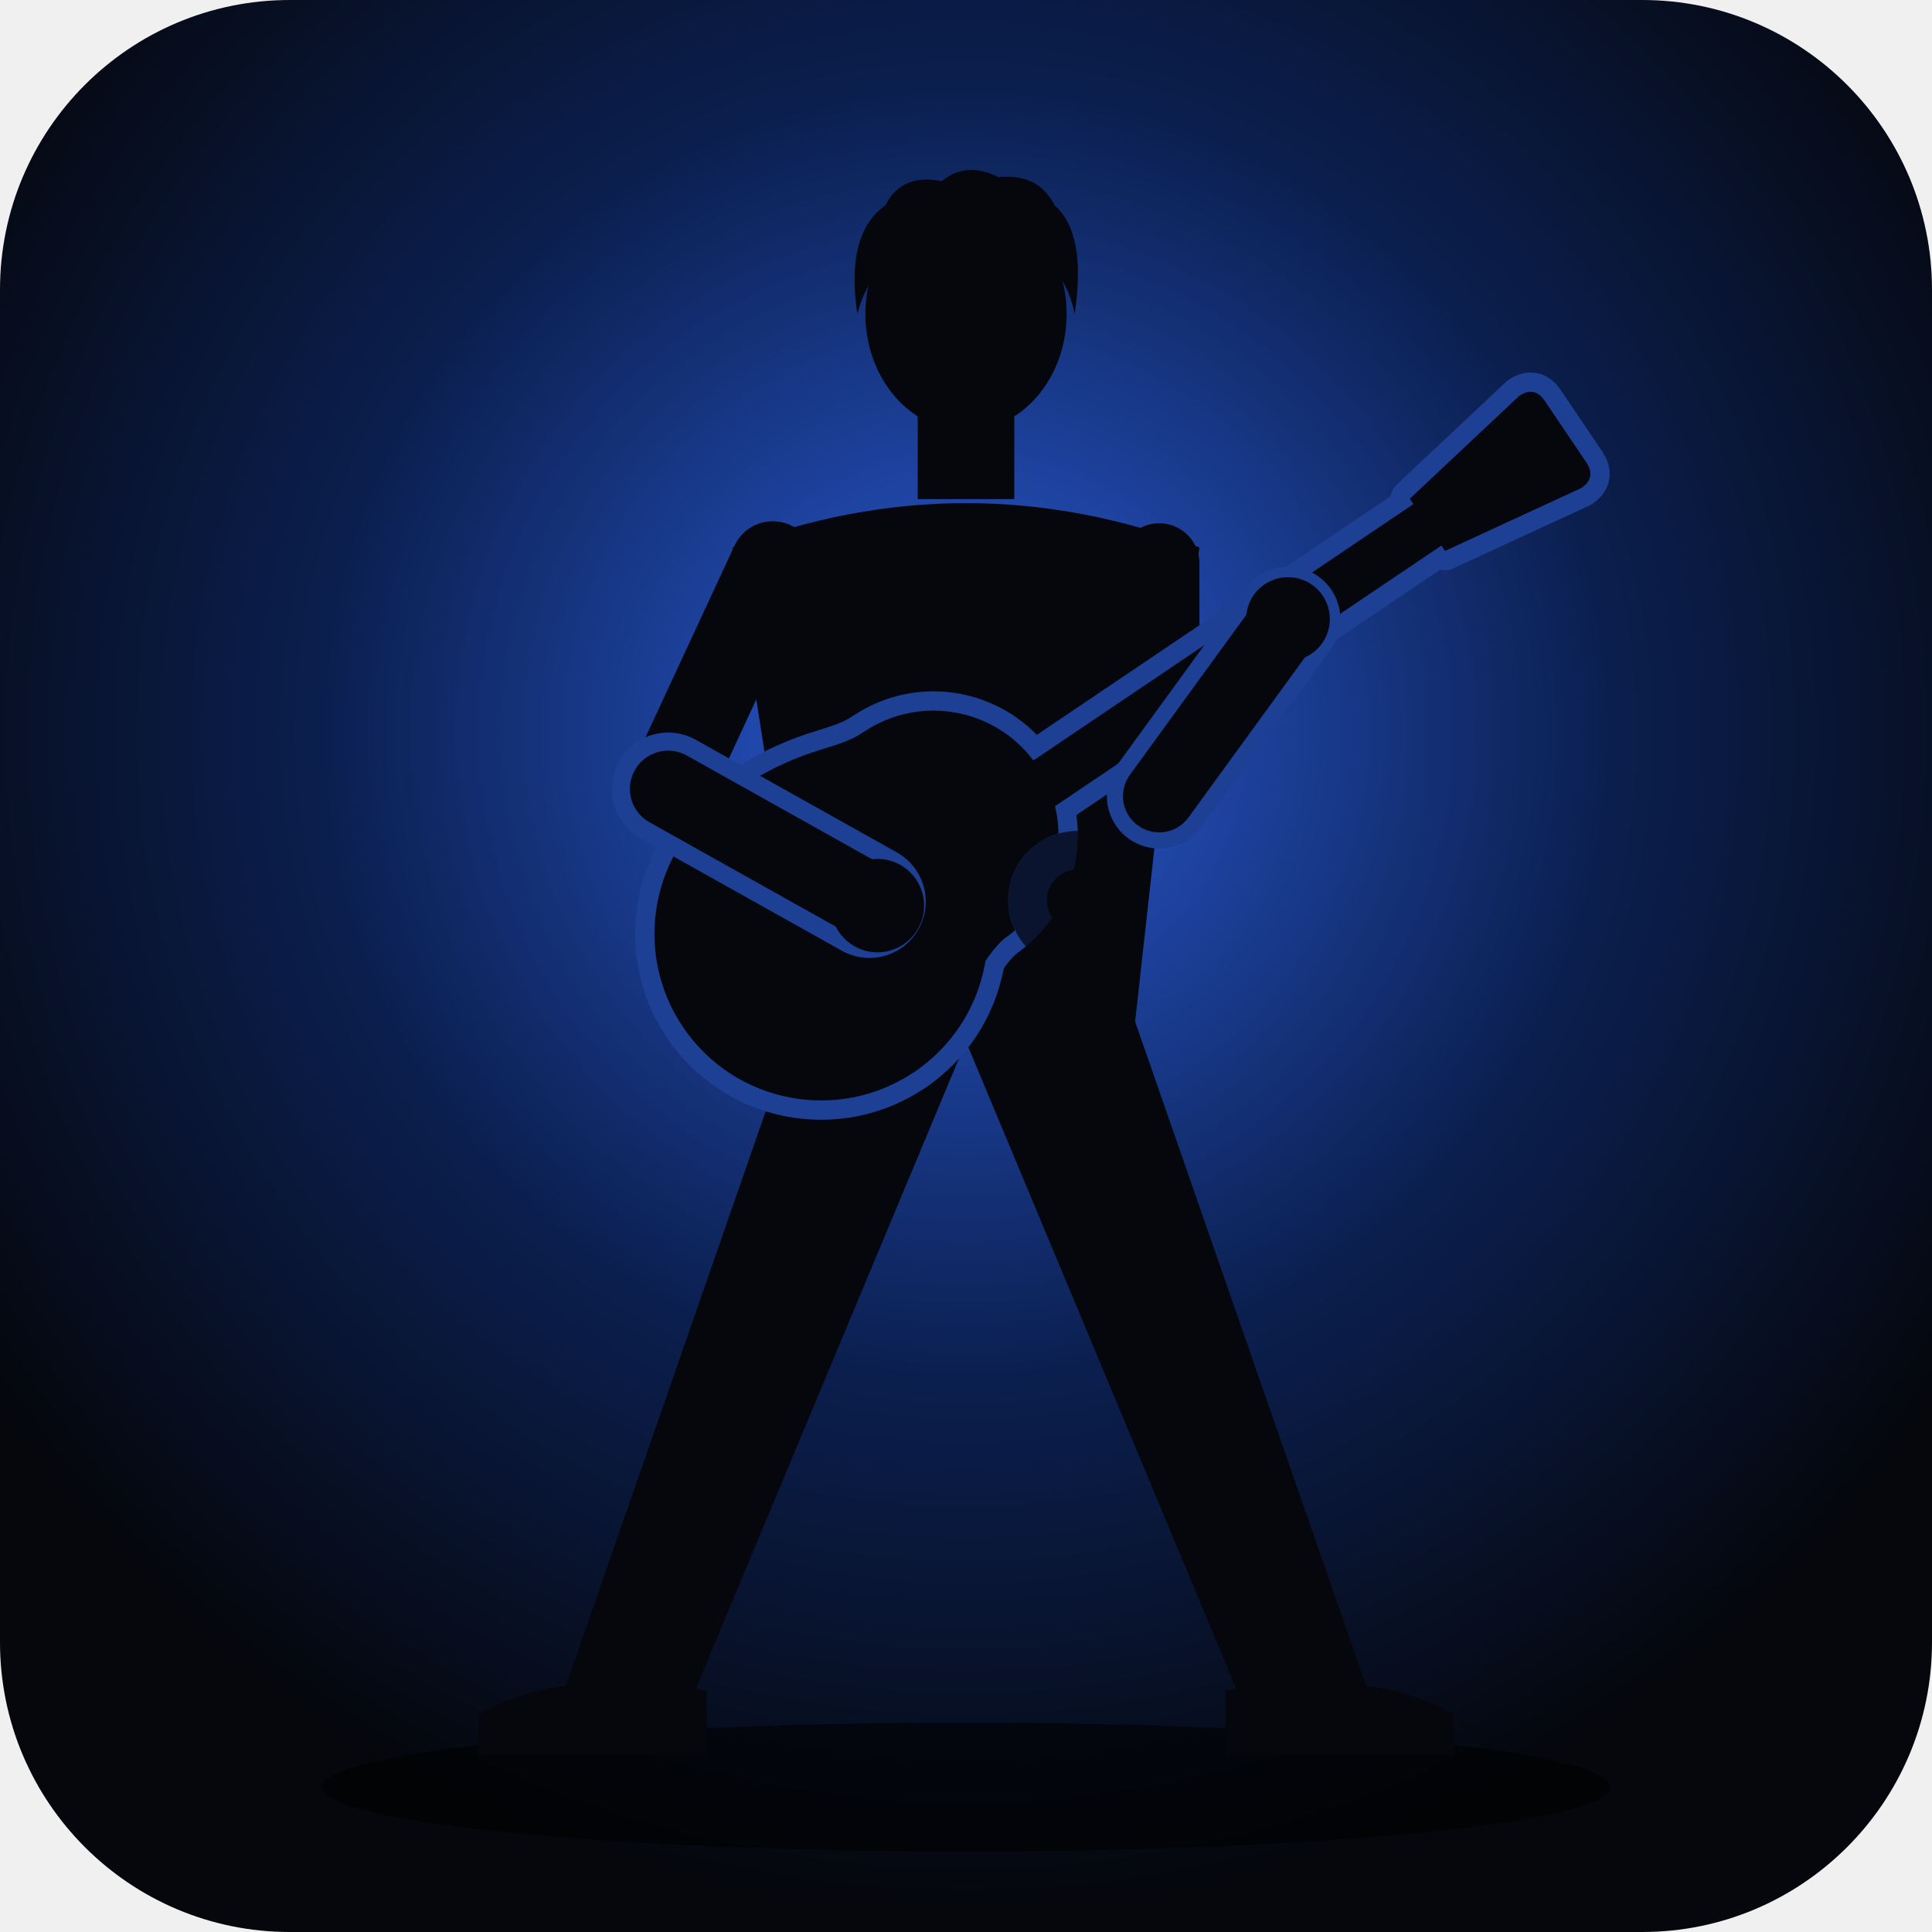
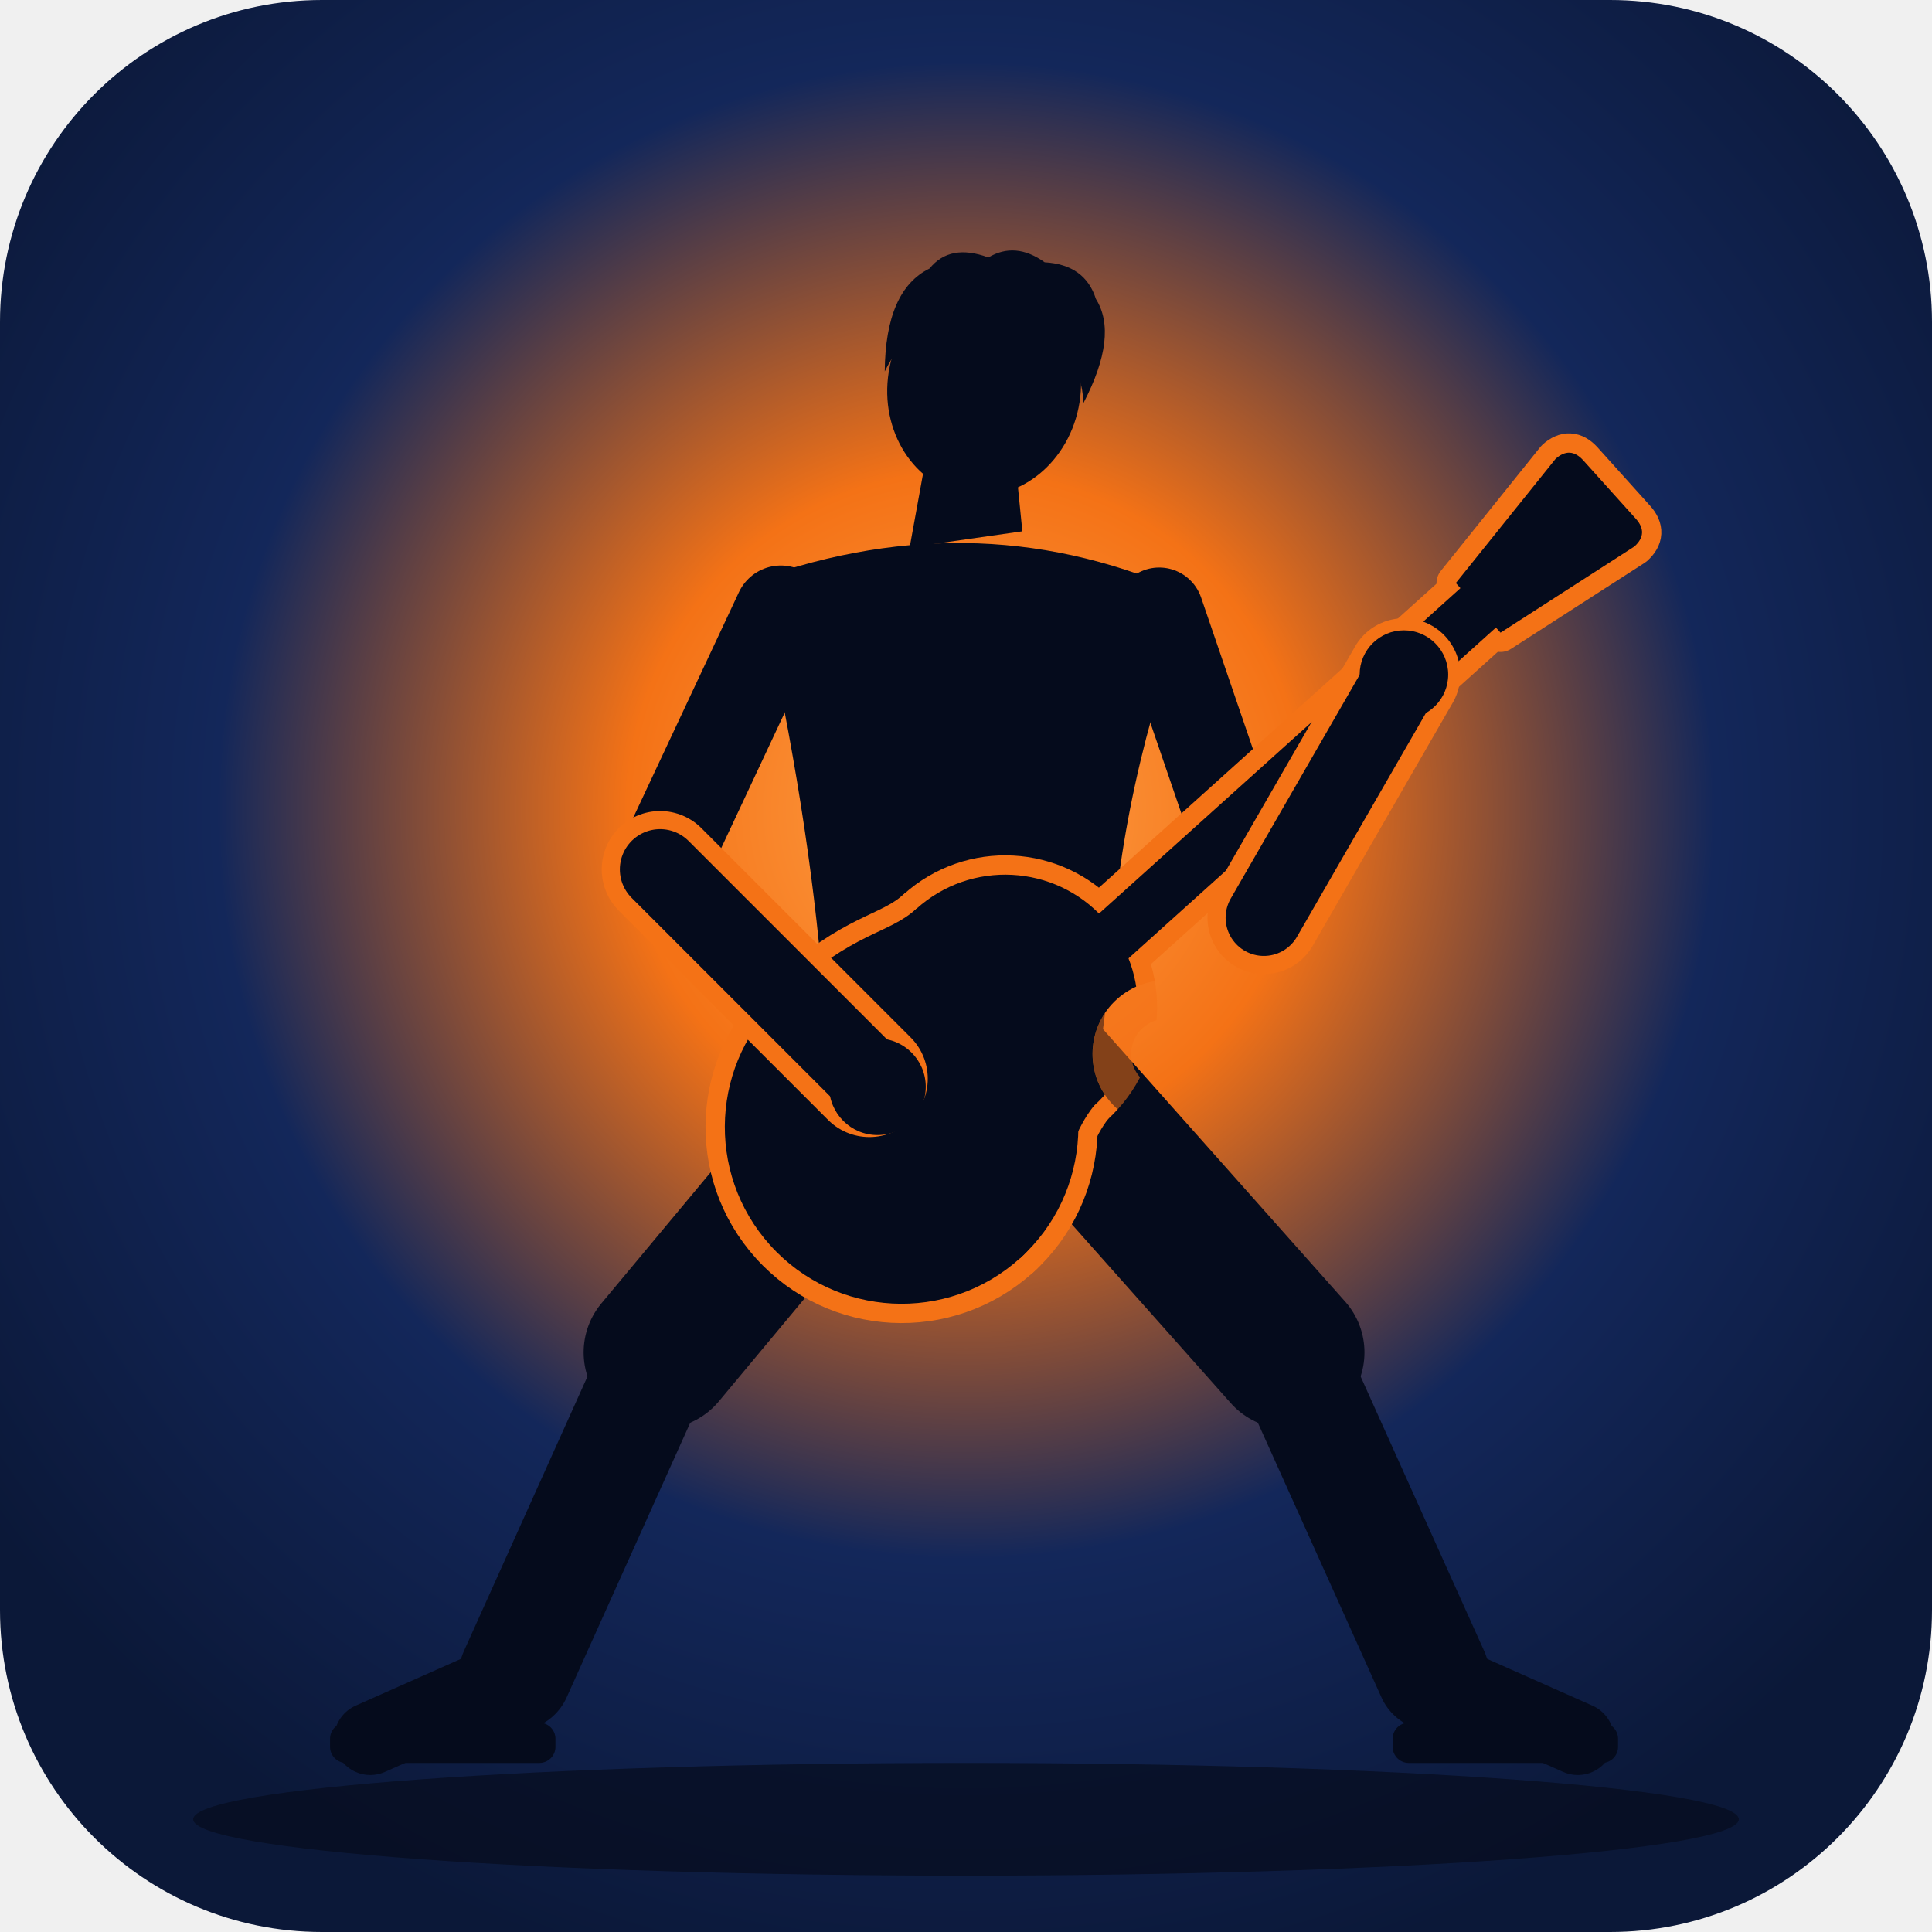
<svg xmlns="http://www.w3.org/2000/svg" width="240" height="240" viewBox="0 0 240 240">
  <defs>
-     <radialGradient id="spot" cx="50%" cy="38%" r="60%">
-       <stop offset="0" stop-color="#2a5bd7" />
-       <stop offset="0.55" stop-color="#0b1f4f" />
-       <stop offset="1" stop-color="#05070d" />
+     <radialGradient id="spot" cx="50%" cy="42%" r="62%">
+       <stop offset="0" stop-color="#ffa047" />
+       <stop offset="0.28" stop-color="#f47216" />
+       <stop offset="0.62" stop-color="#13275a" />
+       <stop offset="1" stop-color="#0b1838" />
    </radialGradient>
  </defs>
-   <rect width="240" height="240" rx="36" fill="url(#spot)" />
-   <ellipse cx="120" cy="222" rx="80" ry="8" fill="#000" opacity="0.6" />
+   <rect width="240" height="240" rx="40" fill="url(#spot)" />
+   <ellipse cx="120" cy="226" rx="96" ry="7" fill="#050b1c" opacity="0.7" />
  <g transform="translate(20 8) scale(1.0)">
-     <g fill="#05070d">
-       <path d="M80 116 L101 119 L65.5 204 L49.4 204 Z" />
-       <path d="M99 119 L120 116 L150.6 204 L134.5 204 Z" />
-       <path d="M39.4 210 L39.4 205 Q49.4 199 67.8 202 L67.8 210 Z" />
-       <path d="M160.6 210 L160.6 205 Q150.6 199 132.2 202 L132.2 210 Z" />
-       <path d="M71 60 Q100 49 129 60 L124 92 L121 119 L79 119 L76 92 Z" />
-       <rect x="94" y="42" width="12" height="12" />
-       <ellipse cx="100" cy="31" rx="12.5" ry="14.5" />
-       <path d="M86.5 31 Q85 21 90 17.5 Q92 13.5 97 14.5 Q100 12 104 14 Q109 13.5 111 17.5 Q115 21 113.5 31 Q112 23.5 105 23 Q100 21.5 95 23 Q88.5 23.5 86.5 31 Z" />
-       <path d="M124 62 L124.0 90.9" fill="none" stroke="#05070d" stroke-width="10" stroke-linecap="round" />
-       <path d="M76 62 L63 90" fill="none" stroke="#05070d" stroke-width="10.5" stroke-linecap="round" />
-       <g transform="translate(82 108) rotate(-34) scale(1.15)" fill="#1d3f94" stroke="#1d3f94" stroke-width="4.17" stroke-linejoin="round">
-         <mask id="m3a" maskUnits="userSpaceOnUse" x="-60" y="-60" width="220" height="120">
-           <rect x="-60" y="-60" width="220" height="120" fill="#fff" />
-           <circle cx="25" cy="12.5" r="5.41" fill="#000" />
-         </mask>
-         <g mask="url(#m3a)">
-           <circle cx="0" cy="0" r="18" />
-           <circle cx="16" cy="-2" r="13.5" />
-           <path d="M0 -18 C10 -18 12 -15.5 16 -15.5 L16 11.5 C10 12.5 6 18 0 18 Z" />
-         </g>
-         <rect x="22" y="-2.7" width="58" height="5.4" rx="1" />
-         <path d="M79 -3.4 L95 -6 Q97 -6 97 -4 L97 4 Q97 6 95 6 L79 3.4 Z" />
+     <path d="M92.0 124.0 L62.0 160.0" fill="none" stroke="#050b1c" stroke-width="19" stroke-linecap="round" stroke-linejoin="round" />
+     <path d="M62.0 160.0 L44.0 200.0" fill="none" stroke="#050b1c" stroke-width="14" stroke-linecap="round" stroke-linejoin="round" />
+     <path d="M44.0 200.0 L26.0 208.0" fill="none" stroke="#050b1c" stroke-width="9" stroke-linecap="round" stroke-linejoin="round" />
+     <rect x="21" y="206" width="28" height="5" rx="2" fill="#050b1c" />
+     <path d="M108.0 124.0 L140.0 160.0" fill="none" stroke="#050b1c" stroke-width="19" stroke-linecap="round" stroke-linejoin="round" />
+     <path d="M140.0 160.0 L158.0 200.0" fill="none" stroke="#050b1c" stroke-width="14" stroke-linecap="round" stroke-linejoin="round" />
+     <path d="M158.0 200.0 L176.0 208.0" fill="none" stroke="#050b1c" stroke-width="9" stroke-linecap="round" stroke-linejoin="round" />
+     <rect x="153" y="206" width="28" height="5" rx="2" fill="#050b1c" />
+     <path d="M84 128 L116 128 L118 112 Q119 90 128 66 Q102 54 74 64 Q80 90 82 112 Z" fill="#050b1c" />
+     <path d="M93 60 L107 58 L106 48 L95 49 Z" fill="#050b1c" />
+     <g transform="translate(1 4) rotate(9 100 44)">
+       <ellipse cx="100" cy="36" rx="12" ry="13.5" fill="#050b1c" />
+       <path d="M87.5 36 Q86 26 91 22.5 Q93 19 98 20 Q101 17.5 105 19.5 Q110 19 112 23 Q115.5 27 112.5 36 Q111 29 104.5 28.5 Q100 27.5 95 29 Q89.5 29.5 87.5 36 Z" fill="#050b1c" />
+     </g>
+     <path d="M124.0 68.0 L137.0 106.0" fill="none" stroke="#050b1c" stroke-width="11" stroke-linecap="round" stroke-linejoin="round" />
+     <path d="M77.0 68.0 L62.0 100.0" fill="none" stroke="#050b1c" stroke-width="11.5" stroke-linecap="round" stroke-linejoin="round" />
+     <g transform="translate(92 132) rotate(-42) scale(1.22)" fill="#f47216" stroke="#f47216" stroke-width="3.93" stroke-linejoin="round">
+       <mask id="g1a" maskUnits="userSpaceOnUse" x="-60" y="-60" width="220" height="120">
+         <rect x="-60" y="-60" width="220" height="120" fill="#fff" />
+         <circle cx="25" cy="12.5" r="5.53" fill="#000" />
+       </mask>
+       <g mask="url(#g1a)">
+         <circle cx="0" cy="0" r="18" />
+         <circle cx="16" cy="-2" r="13.5" />
+         <path d="M0 -18 C10 -18 12 -15.5 16 -15.5 L16 11.5 C10 12.5 6 18 0 18 Z" />
      </g>
-       <g transform="translate(82 108) rotate(-34) scale(1.15)" fill="#05070d">
-         <mask id="m3b" maskUnits="userSpaceOnUse" x="-60" y="-60" width="220" height="120">
-           <rect x="-60" y="-60" width="220" height="120" fill="#fff" />
-           <circle cx="25" cy="12.5" r="7.50" fill="#000" />
-         </mask>
-         <g mask="url(#m3b)">
-           <circle cx="0" cy="0" r="18" />
-           <circle cx="16" cy="-2" r="13.5" />
-           <path d="M0 -18 C10 -18 12 -15.5 16 -15.5 L16 11.5 C10 12.5 6 18 0 18 Z" />
-         </g>
-         <rect x="22" y="-2.7" width="58" height="5.4" rx="1" />
-         <path d="M79 -3.4 L95 -6 Q97 -6 97 -4 L97 4 Q97 6 95 6 L79 3.4 Z" />
+       <rect x="22" y="-2.7" width="58" height="5.4" rx="1" />
+       <path d="M79 -3.4 L95 -6 Q97 -6 97 -4 L97 4 Q97 6 95 6 L79 3.4 Z" />
+     </g>
+     <g transform="translate(92 132) rotate(-42) scale(1.22)" fill="#050b1c">
+       <mask id="g1b" maskUnits="userSpaceOnUse" x="-60" y="-60" width="220" height="120">
+         <rect x="-60" y="-60" width="220" height="120" fill="#fff" />
+         <circle cx="25" cy="12.5" r="7.50" fill="#000" />
+       </mask>
+       <g mask="url(#g1b)">
+         <circle cx="0" cy="0" r="18" />
+         <circle cx="16" cy="-2" r="13.5" />
+         <path d="M0 -18 C10 -18 12 -15.5 16 -15.5 L16 11.5 C10 12.5 6 18 0 18 Z" />
      </g>
-       <path d="M63 90 L88 104" fill="none" stroke="#1d3f94" stroke-width="14" stroke-linecap="round" />
-       <path d="M63 90 L88 104" fill="none" stroke="#05070d" stroke-width="9.5" stroke-linecap="round" />
-       <circle cx="89" cy="104.5" r="5.8" fill="#05070d" />
-       <path d="M124.0 90.9 L140.0 68.9" fill="none" stroke="#1d3f94" stroke-width="13" stroke-linecap="round" />
-       <path d="M124.0 90.9 L140.0 68.9" fill="none" stroke="#05070d" stroke-width="9" stroke-linecap="round" />
-       <circle cx="140.0" cy="68.9" r="5.2" fill="#05070d" />
+       <rect x="22" y="-2.7" width="58" height="5.4" rx="1" />
+       <path d="M79 -3.4 L95 -6 Q97 -6 97 -4 L97 4 Q97 6 95 6 L79 3.4 Z" />
    </g>
+     <path d="M62.0 100.0 L88.0 126.0" fill="none" stroke="#f47216" stroke-width="14.5" stroke-linecap="round" stroke-linejoin="round" />
+     <path d="M62.0 100.0 L88.0 126.0" fill="none" stroke="#050b1c" stroke-width="10" stroke-linecap="round" stroke-linejoin="round" />
+     <path d="M137.0 106.0 L154.4 75.8" fill="none" stroke="#f47216" stroke-width="14.0" stroke-linecap="round" stroke-linejoin="round" />
+     <path d="M137.0 106.0 L154.4 75.8" fill="none" stroke="#050b1c" stroke-width="9.5" stroke-linecap="round" stroke-linejoin="round" />
+     <circle cx="89" cy="127" r="6" fill="#050b1c" />
+     <circle cx="154.4" cy="75.8" r="5.5" fill="#050b1c" />
  </g>
</svg>
